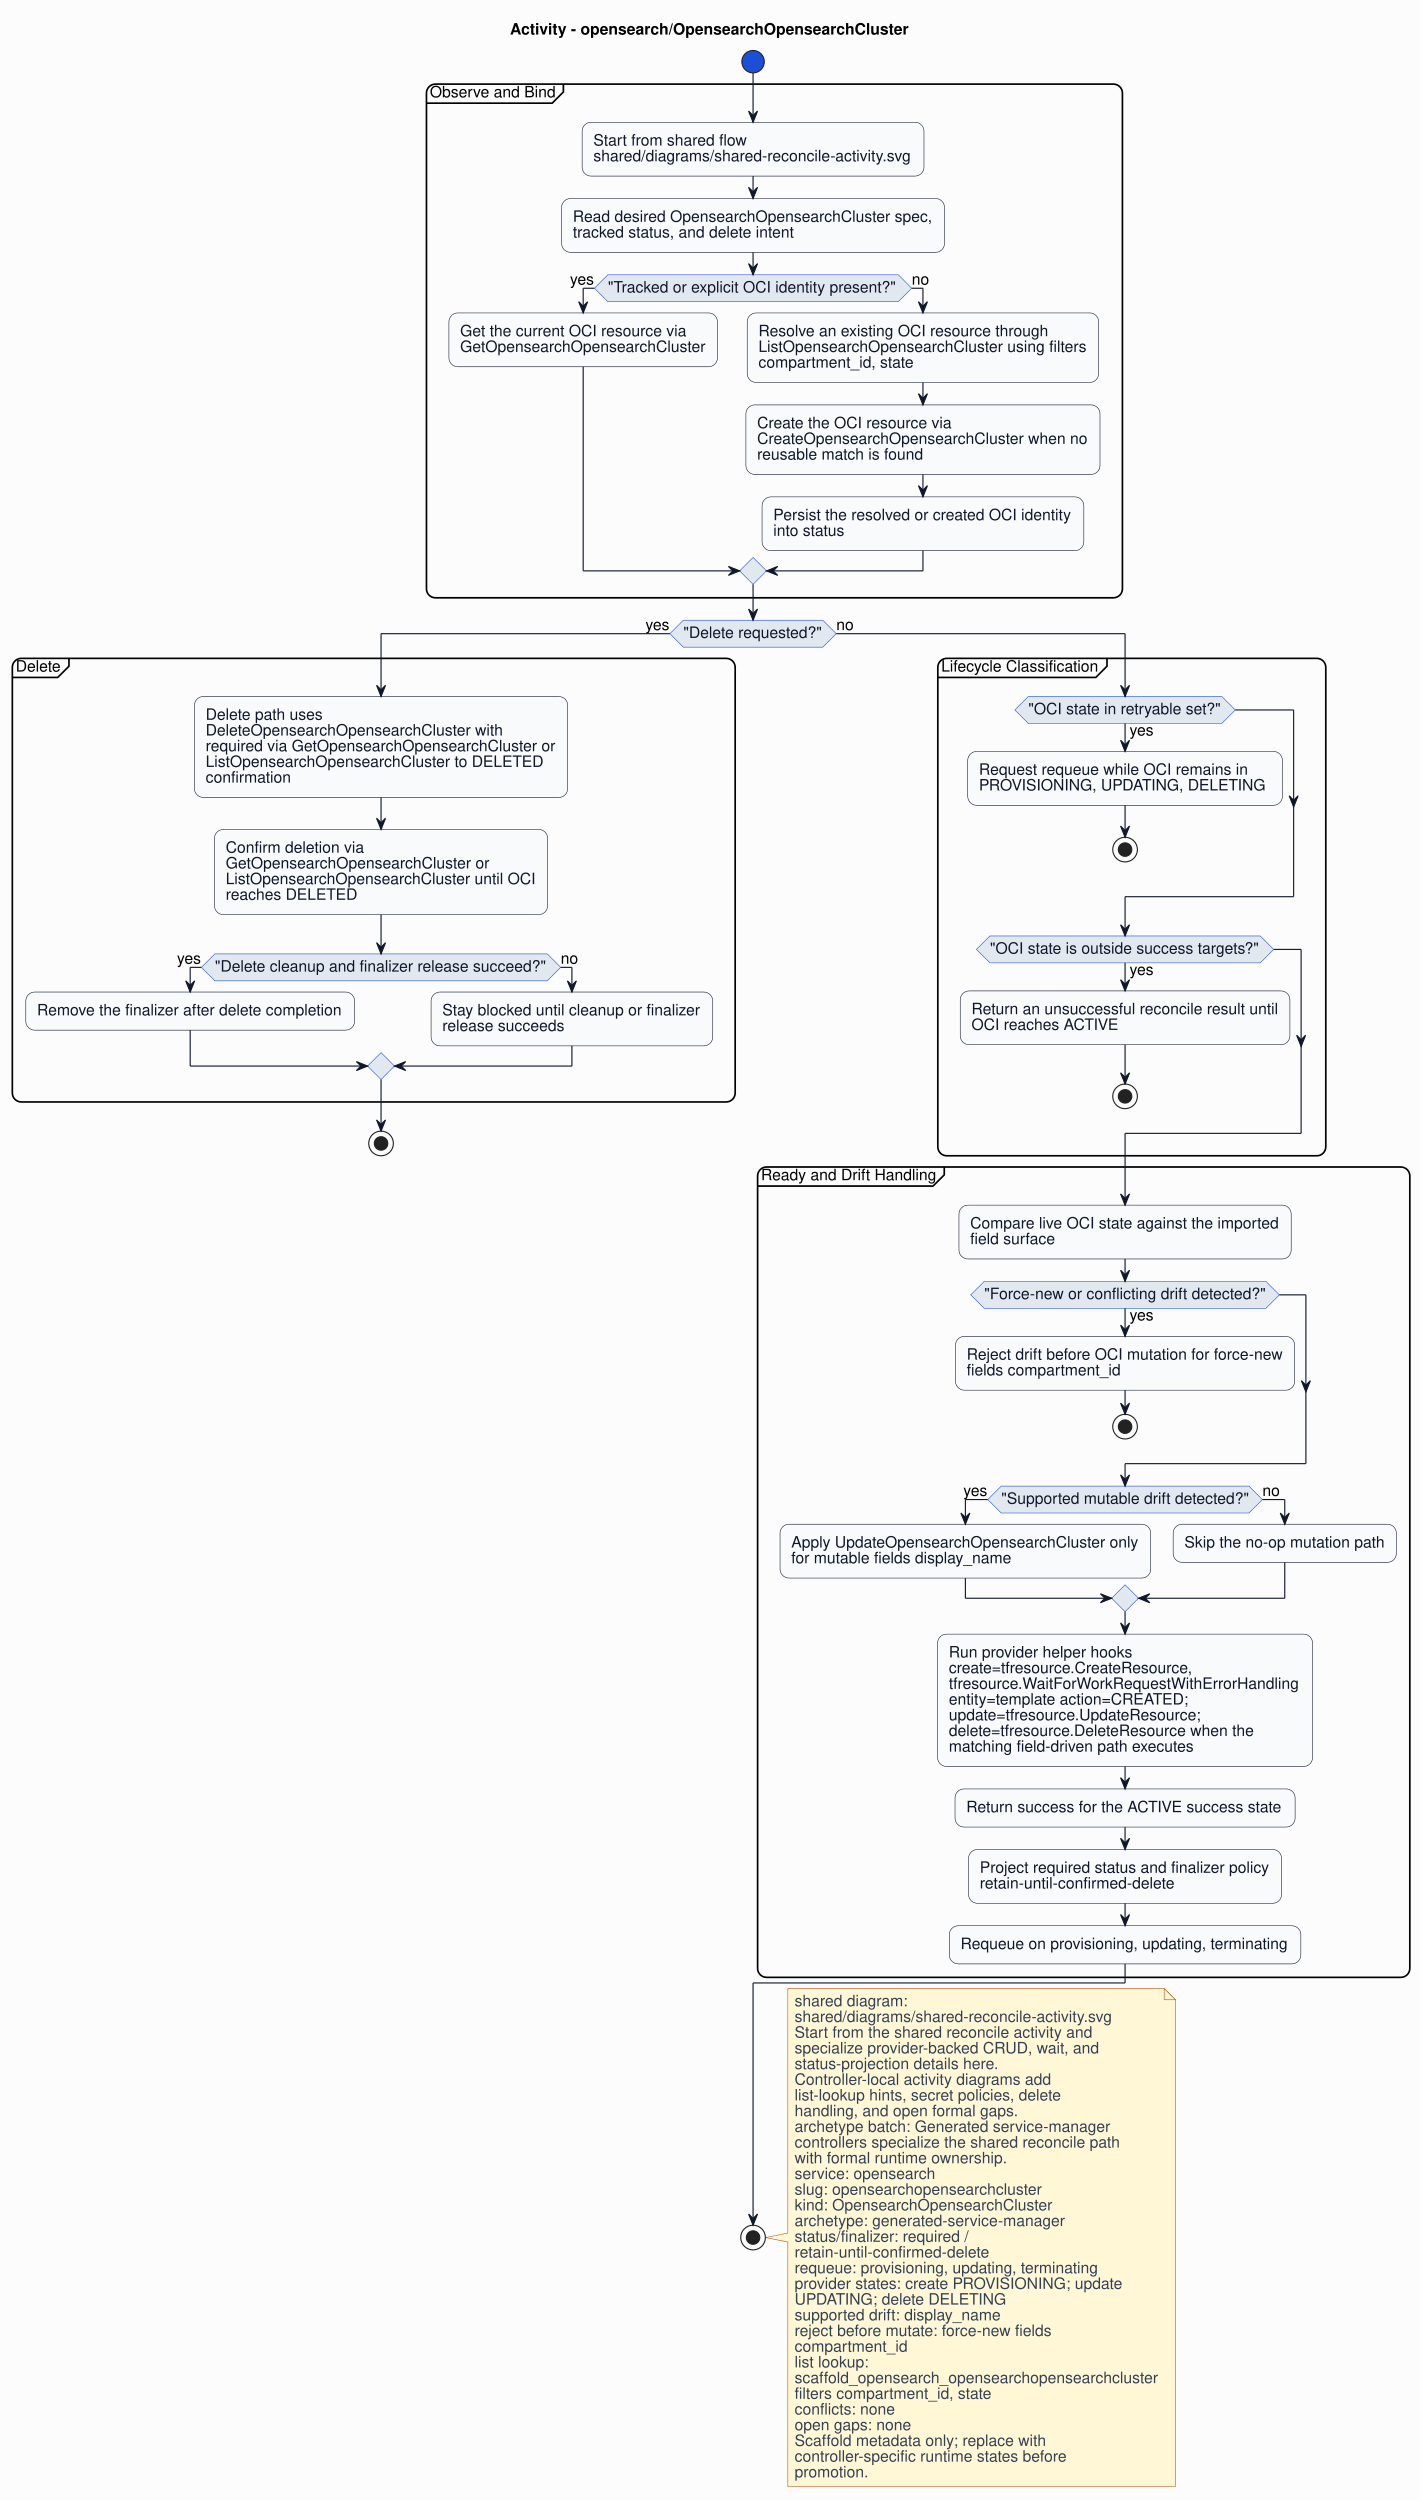
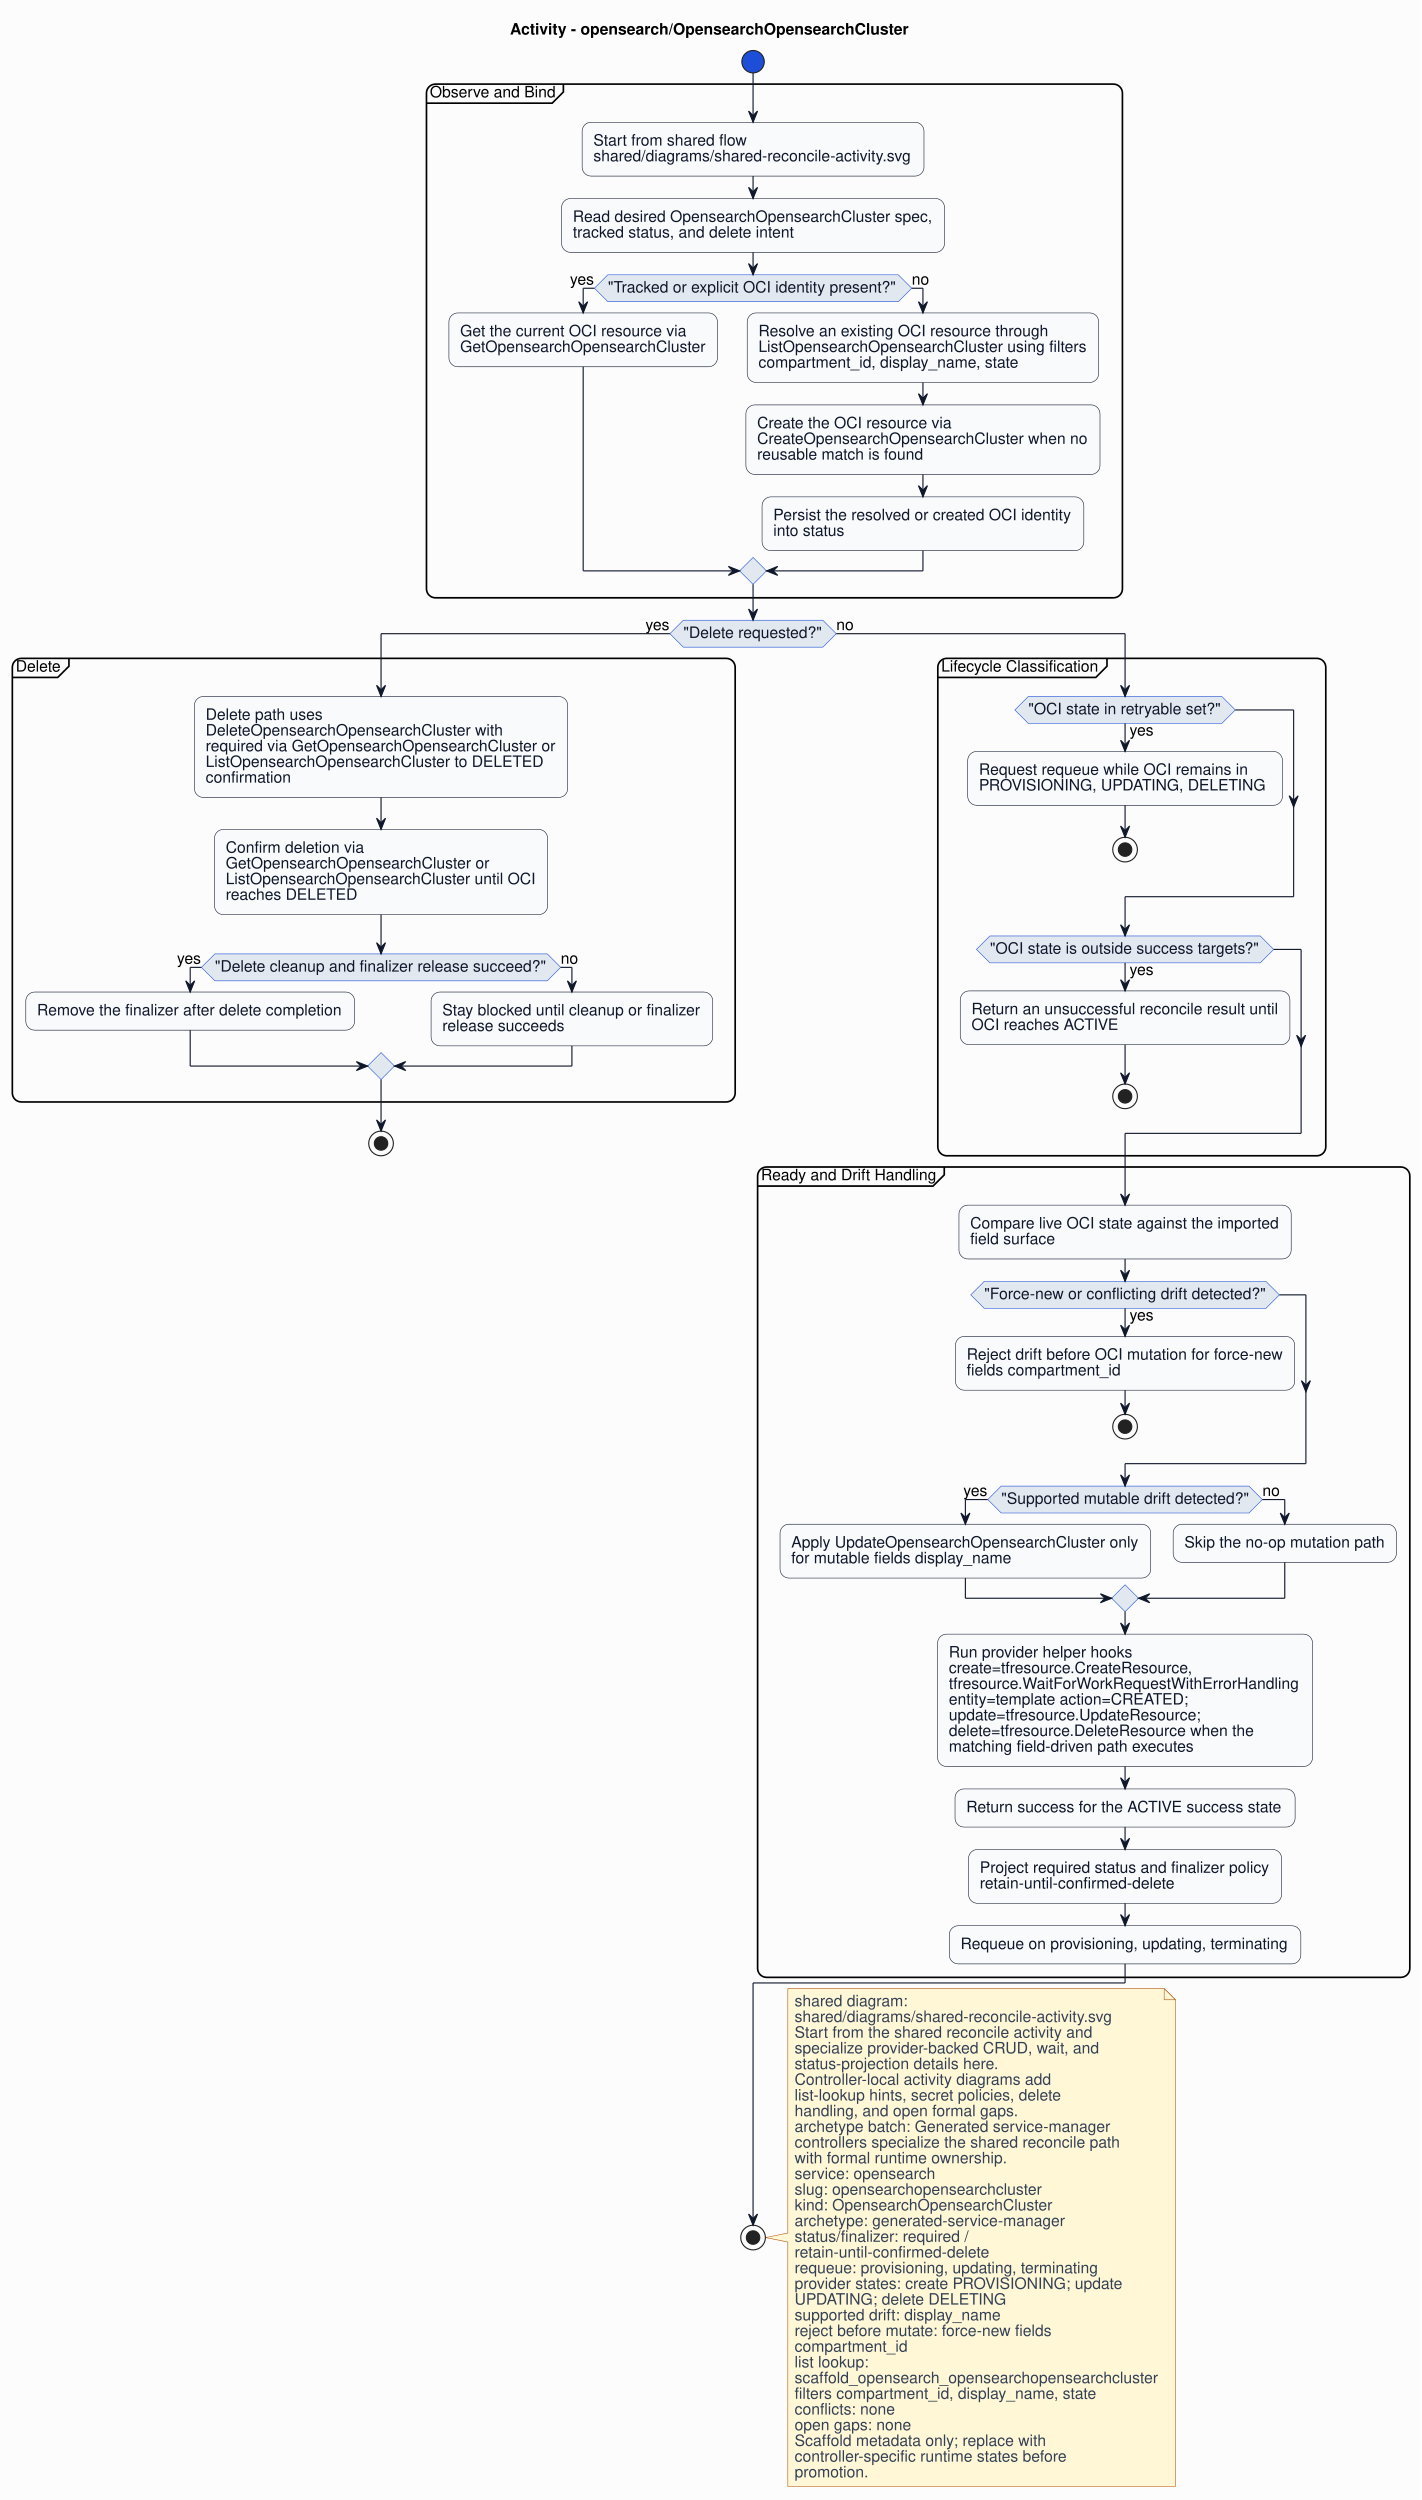
<svg xmlns="http://www.w3.org/2000/svg" contentStyleType="text/css" data-diagram-type="ACTIVITY" height="2229px" preserveAspectRatio="none" style="width:1267px;height:2229px;background:#FCFCFD;" version="1.1" viewBox="0 0 1267 2229" width="1267px" zoomAndPan="magnify">
  <defs />
  <g>
    <rect fill="#FCFCFD" height="2229" style="stroke:none;stroke-width:1;" width="1267" x="0" y="0" />
    <g class="title" data-source-line="10">
      <text fill="#000000" font-family="Helvetica" font-size="14" font-weight="bold" lengthAdjust="spacing" textLength="355.571" x="454.712" y="30.78">Activity - opensearch/OpensearchOpensearchCluster</text>
    </g>
    <ellipse cx="671.429" cy="55" fill="#1D4ED8" rx="10" ry="10" style="stroke:#222222;stroke-width:1;" />
    <rect fill="none" height="458" rx="8" ry="8" style="stroke:#000000;stroke-width:1.5;" width="620.517" x="380.24" y="75" />
    <path d="M502.308,75 L502.308,82 L492.308,92 L380.24,92" fill="none" style="stroke:#000000;stroke-width:1.5;" />
    <text fill="#000000" font-family="Helvetica" font-size="14" lengthAdjust="spacing" textLength="112.068" x="383.24" y="86.78">Observe and Bind</text>
    <rect fill="#F8FAFC" height="48" rx="8" ry="8" style="stroke:#0F172A;stroke-width:0.5;" width="304.785" x="519.037" y="109" />
    <text fill="#0F172A" font-family="Helvetica" font-size="14" lengthAdjust="spacing" textLength="136.938" x="529.037" y="129.78">Start from shared flow</text>
    <text fill="#0F172A" font-family="Helvetica" font-size="14" lengthAdjust="spacing" textLength="284.785" x="529.037" y="143.78">shared/diagrams/shared-reconcile-activity.svg</text>
    <rect fill="#F8FAFC" height="48" rx="8" ry="8" style="stroke:#0F172A;stroke-width:0.5;" width="341.398" x="500.73" y="177" />
    <text fill="#0F172A" font-family="Helvetica" font-size="14" lengthAdjust="spacing" textLength="321.398" x="510.73" y="197.78">Read desired OpensearchOpensearchCluster spec,</text>
    <text fill="#0F172A" font-family="Helvetica" font-size="14" lengthAdjust="spacing" textLength="198.461" x="510.73" y="211.78">tracked status, and delete intent</text>
    <polygon fill="#E2E8F0" points="541.963,245,800.895,245,812.895,257,800.895,269,541.963,269,529.963,257,541.963,245" style="stroke:#1D4ED8;stroke-width:0.5;" />
    <text fill="#0F172A" font-family="Helvetica" font-size="14" lengthAdjust="spacing" textLength="258.932" x="541.963" y="260.78">"Tracked or explicit OCI identity present?"</text>
    <text fill="#000000" font-family="Helvetica" font-size="14" lengthAdjust="spacing" textLength="21.786" x="508.177" y="253.78">yes</text>
    <text fill="#000000" font-family="Helvetica" font-size="14" lengthAdjust="spacing" textLength="15.572" x="812.895" y="253.78">no</text>
    <rect fill="#F8FAFC" height="48" rx="8" ry="8" style="stroke:#0F172A;stroke-width:0.5;" width="239.447" x="400.24" y="279" />
    <text fill="#0F172A" font-family="Helvetica" font-size="14" lengthAdjust="spacing" textLength="202.303" x="410.24" y="299.78">Get the current OCI resource via</text>
    <text fill="#0F172A" font-family="Helvetica" font-size="14" lengthAdjust="spacing" textLength="219.447" x="410.24" y="313.78">GetOpensearchOpensearchCluster</text>
    <rect fill="#F8FAFC" height="62" rx="8" ry="8" style="stroke:#0F172A;stroke-width:0.5;" width="313.364" x="666.213" y="279" />
    <text fill="#0F172A" font-family="Helvetica" font-size="14" lengthAdjust="spacing" textLength="259.909" x="676.213" y="299.78">Resolve an existing OCI resource through</text>
    <text fill="#0F172A" font-family="Helvetica" font-size="14" lengthAdjust="spacing" textLength="293.364" x="676.213" y="313.78">ListOpensearchOpensearchCluster using filters</text>
-     <text fill="#0F172A" font-family="Helvetica" font-size="14" lengthAdjust="spacing" textLength="138.51" x="676.213" y="327.78">compartment_id, state</text>
+     <text fill="#0F172A" font-family="Helvetica" font-size="14" lengthAdjust="spacing" textLength="232.675" x="676.213" y="327.78">compartment_id, display_name, state</text>
    <rect fill="#F8FAFC" height="62" rx="8" ry="8" style="stroke:#0F172A;stroke-width:0.5;" width="315.723" x="665.034" y="361" />
    <text fill="#0F172A" font-family="Helvetica" font-size="14" lengthAdjust="spacing" textLength="174.296" x="675.034" y="381.78">Create the OCI resource via</text>
    <text fill="#0F172A" font-family="Helvetica" font-size="14" lengthAdjust="spacing" textLength="295.723" x="675.034" y="395.78">CreateOpensearchOpensearchCluster when no</text>
    <text fill="#0F172A" font-family="Helvetica" font-size="14" lengthAdjust="spacing" textLength="148.641" x="675.034" y="409.78">reusable match is found</text>
    <rect fill="#F8FAFC" height="48" rx="8" ry="8" style="stroke:#0F172A;stroke-width:0.5;" width="286.896" x="679.447" y="443" />
    <text fill="#0F172A" font-family="Helvetica" font-size="14" lengthAdjust="spacing" textLength="266.896" x="689.447" y="463.78">Persist the resolved or created OCI identity</text>
    <text fill="#0F172A" font-family="Helvetica" font-size="14" lengthAdjust="spacing" textLength="63.813" x="689.447" y="477.78">into status</text>
    <polygon fill="#E2E8F0" points="671.429,497,683.429,509,671.429,521,659.429,509,671.429,497" style="stroke:#1D4ED8;stroke-width:0.5;" />
    <polygon fill="#E2E8F0" points="609.253,553,733.606,553,745.606,565,733.606,577,609.253,577,597.253,565,609.253,553" style="stroke:#1D4ED8;stroke-width:0.5;" />
    <text fill="#0F172A" font-family="Helvetica" font-size="14" lengthAdjust="spacing" textLength="124.353" x="609.253" y="568.78">"Delete requested?"</text>
    <text fill="#000000" font-family="Helvetica" font-size="14" lengthAdjust="spacing" textLength="21.786" x="575.467" y="561.78">yes</text>
    <text fill="#000000" font-family="Helvetica" font-size="14" lengthAdjust="spacing" textLength="15.572" x="745.606" y="561.78">no</text>
    <rect fill="none" height="395.5" rx="8" ry="8" style="stroke:#000000;stroke-width:1.5;" width="644.481" x="11" y="587" />
    <path d="M61.469,587 L61.469,594 L51.469,604 L11,604" fill="none" style="stroke:#000000;stroke-width:1.5;" />
    <text fill="#000000" font-family="Helvetica" font-size="14" lengthAdjust="spacing" textLength="40.469" x="14" y="598.78">Delete</text>
    <rect fill="#F8FAFC" height="90" rx="8" ry="8" style="stroke:#0F172A;stroke-width:0.5;" width="332.826" x="173.331" y="621" />
    <text fill="#0F172A" font-family="Helvetica" font-size="14" lengthAdjust="spacing" textLength="105.068" x="183.331" y="641.78">Delete path uses</text>
    <text fill="#0F172A" font-family="Helvetica" font-size="14" lengthAdjust="spacing" textLength="266.137" x="183.331" y="655.78">DeleteOpensearchOpensearchCluster with</text>
    <text fill="#0F172A" font-family="Helvetica" font-size="14" lengthAdjust="spacing" textLength="312.826" x="183.331" y="669.78">required via GetOpensearchOpensearchCluster or</text>
    <text fill="#0F172A" font-family="Helvetica" font-size="14" lengthAdjust="spacing" textLength="302.695" x="183.331" y="683.78">ListOpensearchOpensearchCluster to DELETED</text>
    <text fill="#0F172A" font-family="Helvetica" font-size="14" lengthAdjust="spacing" textLength="76.255" x="183.331" y="697.78">confirmation</text>
    <rect fill="#F8FAFC" height="76" rx="8" ry="8" style="stroke:#0F172A;stroke-width:0.5;" width="297.019" x="191.234" y="739.5" />
    <text fill="#0F172A" font-family="Helvetica" font-size="14" lengthAdjust="spacing" textLength="123.724" x="201.234" y="760.28">Confirm deletion via</text>
    <text fill="#0F172A" font-family="Helvetica" font-size="14" lengthAdjust="spacing" textLength="235.785" x="201.234" y="774.28">GetOpensearchOpensearchCluster or</text>
    <text fill="#0F172A" font-family="Helvetica" font-size="14" lengthAdjust="spacing" textLength="277.019" x="201.234" y="788.28">ListOpensearchOpensearchCluster until OCI</text>
    <text fill="#0F172A" font-family="Helvetica" font-size="14" lengthAdjust="spacing" textLength="118.269" x="201.234" y="802.28">reaches DELETED</text>
    <polygon fill="#E2E8F0" points="191.572,850.5,487.916,850.5,499.916,862.5,487.916,874.5,191.572,874.5,179.572,862.5,191.572,850.5" style="stroke:#1D4ED8;stroke-width:0.5;" />
    <text fill="#0F172A" font-family="Helvetica" font-size="14" lengthAdjust="spacing" textLength="296.345" x="191.572" y="866.28">"Delete cleanup and finalizer release succeed?"</text>
    <text fill="#000000" font-family="Helvetica" font-size="14" lengthAdjust="spacing" textLength="21.786" x="157.786" y="859.28">yes</text>
    <text fill="#000000" font-family="Helvetica" font-size="14" lengthAdjust="spacing" textLength="15.572" x="499.916" y="859.28">no</text>
    <rect fill="#F8FAFC" height="34" rx="8" ry="8" style="stroke:#0F172A;stroke-width:0.5;" width="293.144" x="23" y="884.5" />
    <text fill="#0F172A" font-family="Helvetica" font-size="14" lengthAdjust="spacing" textLength="273.144" x="33" y="905.28">Remove the finalizer after delete completion</text>
    <rect fill="#F8FAFC" height="48" rx="8" ry="8" style="stroke:#0F172A;stroke-width:0.5;" width="251.13" x="384.352" y="884.5" />
    <text fill="#0F172A" font-family="Helvetica" font-size="14" lengthAdjust="spacing" textLength="231.13" x="394.352" y="905.28">Stay blocked until cleanup or finalizer</text>
    <text fill="#0F172A" font-family="Helvetica" font-size="14" lengthAdjust="spacing" textLength="108.951" x="394.352" y="919.28">release succeeds</text>
    <polygon fill="#E2E8F0" points="339.744,938.5,351.744,950.5,339.744,962.5,327.744,950.5,339.744,938.5" style="stroke:#1D4ED8;stroke-width:0.5;" />
    <ellipse cx="339.744" cy="1019.5" fill="none" rx="11" ry="11" style="stroke:#222222;stroke-width:1;" />
    <ellipse cx="339.744" cy="1019.5" fill="#222222" rx="6" ry="6" style="stroke:#222222;stroke-width:1;" />
    <rect fill="none" height="443.5" rx="8" ry="8" style="stroke:#000000;stroke-width:1.5;" width="345.916" x="836.157" y="587" />
    <path d="M986.99,587 L986.99,594 L976.99,604 L836.157,604" fill="none" style="stroke:#000000;stroke-width:1.5;" />
    <text fill="#000000" font-family="Helvetica" font-size="14" lengthAdjust="spacing" textLength="140.834" x="839.157" y="598.78">Lifecycle Classification</text>
    <rect fill="#F8FAFC" height="48" rx="8" ry="8" style="stroke:#0F172A;stroke-width:0.5;" width="280.593" x="862.818" y="670" />
    <text fill="#0F172A" font-family="Helvetica" font-size="14" lengthAdjust="spacing" textLength="240.454" x="872.818" y="690.78">Request requeue while OCI remains in</text>
    <text fill="#0F172A" font-family="Helvetica" font-size="14" lengthAdjust="spacing" textLength="260.593" x="872.818" y="704.78">PROVISIONING, UPDATING, DELETING</text>
    <ellipse cx="1003.115" cy="757.5" fill="none" rx="11" ry="11" style="stroke:#222222;stroke-width:1;" />
    <ellipse cx="1003.115" cy="757.5" fill="#222222" rx="6" ry="6" style="stroke:#222222;stroke-width:1;" />
    <polygon fill="#E2E8F0" points="916.831,621,1089.398,621,1101.398,633,1089.398,645,916.831,645,904.831,633,916.831,621" style="stroke:#1D4ED8;stroke-width:0.5;" />
    <text fill="#000000" font-family="Helvetica" font-size="14" lengthAdjust="spacing" textLength="21.786" x="1007.115" y="655.78">yes</text>
    <text fill="#0F172A" font-family="Helvetica" font-size="14" lengthAdjust="spacing" textLength="172.566" x="916.831" y="636.78">"OCI state in retryable set?"</text>
    <rect fill="#F8FAFC" height="48" rx="8" ry="8" style="stroke:#0F172A;stroke-width:0.5;" width="293.916" x="856.157" y="883.5" />
    <text fill="#0F172A" font-family="Helvetica" font-size="14" lengthAdjust="spacing" textLength="273.916" x="866.157" y="904.28">Return an unsuccessful reconcile result until</text>
    <text fill="#0F172A" font-family="Helvetica" font-size="14" lengthAdjust="spacing" textLength="133.041" x="866.157" y="918.28">OCI reaches ACTIVE</text>
    <ellipse cx="1003.115" cy="977.5" fill="none" rx="11" ry="11" style="stroke:#222222;stroke-width:1;" />
    <ellipse cx="1003.115" cy="977.5" fill="#222222" rx="6" ry="6" style="stroke:#222222;stroke-width:1;" />
    <polygon fill="#E2E8F0" points="882.593,834.5,1123.636,834.5,1135.636,846.5,1123.636,858.5,882.593,858.5,870.593,846.5,882.593,834.5" style="stroke:#1D4ED8;stroke-width:0.5;" />
    <text fill="#000000" font-family="Helvetica" font-size="14" lengthAdjust="spacing" textLength="21.786" x="1007.115" y="869.28">yes</text>
    <text fill="#0F172A" font-family="Helvetica" font-size="14" lengthAdjust="spacing" textLength="241.042" x="882.593" y="850.28">"OCI state is outside success targets?"</text>
    <rect fill="none" height="722.5" rx="8" ry="8" style="stroke:#000000;stroke-width:1.5;" width="581.515" x="675.481" y="1040.5" />
    <path d="M841.901,1040.5 L841.901,1047.5 L831.901,1057.5 L675.481,1057.5" fill="none" style="stroke:#000000;stroke-width:1.5;" />
    <text fill="#000000" font-family="Helvetica" font-size="14" lengthAdjust="spacing" textLength="156.42" x="678.481" y="1052.28">Ready and Drift Handling</text>
    <rect fill="#F8FAFC" height="48" rx="8" ry="8" style="stroke:#0F172A;stroke-width:0.5;" width="296.24" x="854.994" y="1074.5" />
    <text fill="#0F172A" font-family="Helvetica" font-size="14" lengthAdjust="spacing" textLength="276.24" x="864.994" y="1095.28">Compare live OCI state against the imported</text>
    <text fill="#0F172A" font-family="Helvetica" font-size="14" lengthAdjust="spacing" textLength="75.482" x="864.994" y="1109.28">field surface</text>
    <rect fill="#F8FAFC" height="48" rx="8" ry="8" style="stroke:#0F172A;stroke-width:0.5;" width="302.447" x="851.891" y="1191.5" />
    <text fill="#0F172A" font-family="Helvetica" font-size="14" lengthAdjust="spacing" textLength="282.447" x="861.891" y="1212.28">Reject drift before OCI mutation for force-new</text>
    <text fill="#0F172A" font-family="Helvetica" font-size="14" lengthAdjust="spacing" textLength="136.951" x="861.891" y="1226.28">fields compartment_id</text>
    <ellipse cx="1003.115" cy="1272" fill="none" rx="11" ry="11" style="stroke:#222222;stroke-width:1;" />
    <ellipse cx="1003.115" cy="1272" fill="#222222" rx="6" ry="6" style="stroke:#222222;stroke-width:1;" />
    <polygon fill="#E2E8F0" points="877.532,1142.5,1128.697,1142.5,1140.697,1154.5,1128.697,1166.5,877.532,1166.5,865.532,1154.5,877.532,1142.5" style="stroke:#1D4ED8;stroke-width:0.5;" />
    <text fill="#000000" font-family="Helvetica" font-size="14" lengthAdjust="spacing" textLength="21.786" x="1007.115" y="1177.28">yes</text>
    <text fill="#0F172A" font-family="Helvetica" font-size="14" lengthAdjust="spacing" textLength="251.166" x="877.532" y="1158.28">"Force-new or conflicting drift detected?"</text>
    <polygon fill="#E2E8F0" points="892.687,1325,1113.542,1325,1125.542,1337,1113.542,1349,892.687,1349,880.687,1337,892.687,1325" style="stroke:#1D4ED8;stroke-width:0.5;" />
    <text fill="#0F172A" font-family="Helvetica" font-size="14" lengthAdjust="spacing" textLength="220.856" x="892.687" y="1340.78">"Supported mutable drift detected?"</text>
    <text fill="#000000" font-family="Helvetica" font-size="14" lengthAdjust="spacing" textLength="21.786" x="858.901" y="1333.78">yes</text>
    <text fill="#000000" font-family="Helvetica" font-size="14" lengthAdjust="spacing" textLength="15.572" x="1125.542" y="1333.78">no</text>
    <rect fill="#F8FAFC" height="48" rx="8" ry="8" style="stroke:#0F172A;stroke-width:0.5;" width="330.509" x="695.481" y="1359" />
    <text fill="#0F172A" font-family="Helvetica" font-size="14" lengthAdjust="spacing" textLength="310.509" x="705.481" y="1379.78">Apply UpdateOpensearchOpensearchCluster only</text>
    <text fill="#0F172A" font-family="Helvetica" font-size="14" lengthAdjust="spacing" textLength="196.882" x="705.481" y="1393.78">for mutable fields display_name</text>
    <rect fill="#F8FAFC" height="34" rx="8" ry="8" style="stroke:#0F172A;stroke-width:0.5;" width="199.006" x="1045.99" y="1359" />
    <text fill="#0F172A" font-family="Helvetica" font-size="14" lengthAdjust="spacing" textLength="179.006" x="1055.99" y="1379.78">Skip the no-op mutation path</text>
    <polygon fill="#E2E8F0" points="1003.115,1413,1015.115,1425,1003.115,1437,991.115,1425,1003.115,1413" style="stroke:#1D4ED8;stroke-width:0.5;" />
    <rect fill="#F8FAFC" height="118" rx="8" ry="8" style="stroke:#0F172A;stroke-width:0.5;" width="334.316" x="835.956" y="1457" />
    <text fill="#0F172A" font-family="Helvetica" font-size="14" lengthAdjust="spacing" textLength="164.206" x="845.956" y="1477.78">Run provider helper hooks</text>
    <text fill="#0F172A" font-family="Helvetica" font-size="14" lengthAdjust="spacing" textLength="219.051" x="845.956" y="1491.78">create=tfresource.CreateResource,</text>
    <text fill="#0F172A" font-family="Helvetica" font-size="14" lengthAdjust="spacing" textLength="314.316" x="845.956" y="1505.78">tfresource.WaitForWorkRequestWithErrorHandling</text>
    <text fill="#0F172A" font-family="Helvetica" font-size="14" lengthAdjust="spacing" textLength="215.544" x="845.956" y="1519.78">entity=template action=CREATED;</text>
    <text fill="#0F172A" font-family="Helvetica" font-size="14" lengthAdjust="spacing" textLength="226.085" x="845.956" y="1533.78">update=tfresource.UpdateResource;</text>
    <text fill="#0F172A" font-family="Helvetica" font-size="14" lengthAdjust="spacing" textLength="273.554" x="845.956" y="1547.78">delete=tfresource.DeleteResource when the</text>
    <text fill="#0F172A" font-family="Helvetica" font-size="14" lengthAdjust="spacing" textLength="220.233" x="845.956" y="1561.78">matching field-driven path executes</text>
    <rect fill="#F8FAFC" height="34" rx="8" ry="8" style="stroke:#0F172A;stroke-width:0.5;" width="303.22" x="851.505" y="1595" />
    <text fill="#0F172A" font-family="Helvetica" font-size="14" lengthAdjust="spacing" textLength="283.22" x="861.505" y="1615.78">Return success for the ACTIVE success state</text>
    <rect fill="#F8FAFC" height="48" rx="8" ry="8" style="stroke:#0F172A;stroke-width:0.5;" width="279.13" x="863.55" y="1649" />
    <text fill="#0F172A" font-family="Helvetica" font-size="14" lengthAdjust="spacing" textLength="259.13" x="873.55" y="1669.78">Project required status and finalizer policy</text>
    <text fill="#0F172A" font-family="Helvetica" font-size="14" lengthAdjust="spacing" textLength="174.303" x="873.55" y="1683.78">retain-until-confirmed-delete</text>
    <rect fill="#F8FAFC" height="34" rx="8" ry="8" style="stroke:#0F172A;stroke-width:0.5;" width="313.419" x="846.405" y="1717" />
    <text fill="#0F172A" font-family="Helvetica" font-size="14" lengthAdjust="spacing" textLength="293.419" x="856.405" y="1737.78">Requeue on provisioning, updating, terminating</text>
    <path d="M702.429,1773 L702.429,1991 L682.429,1995 L702.429,1999 L702.429,2217 A0,0 0 0 0 702.429,2217 L1047.979,2217 A0,0 0 0 0 1047.979,2217 L1047.979,1783 L1037.979,1773 L702.429,1773 A0,0 0 0 0 702.429,1773" fill="#FFF7D6" style="stroke:#B45309;stroke-width:0.5;" />
    <path d="M1037.979,1773 L1037.979,1783 L1047.979,1783 L1037.979,1773" fill="#FFF7D6" style="stroke:#B45309;stroke-width:0.5;" />
    <text fill="#334155" font-family="Helvetica" font-size="14" lengthAdjust="spacing" textLength="101.165" x="708.429" y="1788.78">shared diagram:</text>
    <text fill="#334155" font-family="Helvetica" font-size="14" lengthAdjust="spacing" textLength="284.785" x="708.429" y="1802.78">shared/diagrams/shared-reconcile-activity.svg</text>
    <text fill="#334155" font-family="Helvetica" font-size="14" lengthAdjust="spacing" textLength="265.344" x="708.429" y="1816.78">Start from the shared reconcile activity and</text>
    <text fill="#334155" font-family="Helvetica" font-size="14" lengthAdjust="spacing" textLength="273.896" x="708.429" y="1830.78">specialize provider-backed CRUD, wait, and</text>
    <text fill="#334155" font-family="Helvetica" font-size="14" lengthAdjust="spacing" textLength="182.875" x="708.429" y="1844.78">status-projection details here.</text>
    <text fill="#334155" font-family="Helvetica" font-size="14" lengthAdjust="spacing" textLength="229.537" x="708.429" y="1858.78">Controller-local activity diagrams add</text>
    <text fill="#334155" font-family="Helvetica" font-size="14" lengthAdjust="spacing" textLength="238.895" x="708.429" y="1872.78">list-lookup hints, secret policies, delete</text>
    <text fill="#334155" font-family="Helvetica" font-size="14" lengthAdjust="spacing" textLength="200.033" x="708.429" y="1886.78">handling, and open formal gaps.</text>
    <text fill="#334155" font-family="Helvetica" font-size="14" lengthAdjust="spacing" textLength="281.709" x="708.429" y="1900.78">archetype batch: Generated service-manager</text>
    <text fill="#334155" font-family="Helvetica" font-size="14" lengthAdjust="spacing" textLength="291.047" x="708.429" y="1914.78">controllers specialize the shared reconcile path</text>
    <text fill="#334155" font-family="Helvetica" font-size="14" lengthAdjust="spacing" textLength="189.848" x="708.429" y="1928.78">with formal runtime ownership.</text>
    <text fill="#334155" font-family="Helvetica" font-size="14" lengthAdjust="spacing" textLength="125.289" x="708.429" y="1942.78">service: opensearch</text>
    <text fill="#334155" font-family="Helvetica" font-size="14" lengthAdjust="spacing" textLength="221.026" x="708.429" y="1956.78">slug: opensearchopensearchcluster</text>
    <text fill="#334155" font-family="Helvetica" font-size="14" lengthAdjust="spacing" textLength="230.344" x="708.429" y="1970.78">kind: OpensearchOpensearchCluster</text>
    <text fill="#334155" font-family="Helvetica" font-size="14" lengthAdjust="spacing" textLength="241.24" x="708.429" y="1984.78">archetype: generated-service-manager</text>
    <text fill="#334155" font-family="Helvetica" font-size="14" lengthAdjust="spacing" textLength="156.406" x="708.429" y="1998.78">status/finalizer: required /</text>
    <text fill="#334155" font-family="Helvetica" font-size="14" lengthAdjust="spacing" textLength="174.303" x="708.429" y="2012.78">retain-until-confirmed-delete</text>
    <text fill="#334155" font-family="Helvetica" font-size="14" lengthAdjust="spacing" textLength="272.398" x="708.429" y="2026.78">requeue: provisioning, updating, terminating</text>
    <text fill="#334155" font-family="Helvetica" font-size="14" lengthAdjust="spacing" textLength="295.682" x="708.429" y="2040.78">provider states: create PROVISIONING; update</text>
    <text fill="#334155" font-family="Helvetica" font-size="14" lengthAdjust="spacing" textLength="192.165" x="708.429" y="2054.78">UPDATING; delete DELETING</text>
    <text fill="#334155" font-family="Helvetica" font-size="14" lengthAdjust="spacing" textLength="183.661" x="708.429" y="2068.78">supported drift: display_name</text>
    <text fill="#334155" font-family="Helvetica" font-size="14" lengthAdjust="spacing" textLength="230.33" x="708.429" y="2082.78">reject before mutate: force-new fields</text>
    <text fill="#334155" font-family="Helvetica" font-size="14" lengthAdjust="spacing" textLength="100.379" x="708.429" y="2096.78">compartment_id</text>
    <text fill="#334155" font-family="Helvetica" font-size="14" lengthAdjust="spacing" textLength="66.144" x="708.429" y="2110.78">list lookup:</text>
    <text fill="#334155" font-family="Helvetica" font-size="14" lengthAdjust="spacing" textLength="324.55" x="708.429" y="2124.78">scaffold_opensearch_opensearchopensearchcluster</text>
-     <text fill="#334155" font-family="Helvetica" font-size="14" lengthAdjust="spacing" textLength="175.848" x="708.429" y="2138.78">filters compartment_id, state</text>
+     <text fill="#334155" font-family="Helvetica" font-size="14" lengthAdjust="spacing" textLength="270.013" x="708.429" y="2138.78">filters compartment_id, display_name, state</text>
    <text fill="#334155" font-family="Helvetica" font-size="14" lengthAdjust="spacing" textLength="89.496" x="708.429" y="2152.78">conflicts: none</text>
    <text fill="#334155" font-family="Helvetica" font-size="14" lengthAdjust="spacing" textLength="104.316" x="708.429" y="2166.78">open gaps: none</text>
    <text fill="#334155" font-family="Helvetica" font-size="14" lengthAdjust="spacing" textLength="224.902" x="708.429" y="2180.78">Scaffold metadata only; replace with</text>
    <text fill="#334155" font-family="Helvetica" font-size="14" lengthAdjust="spacing" textLength="244.323" x="708.429" y="2194.78">controller-specific runtime states before</text>
    <text fill="#334155" font-family="Helvetica" font-size="14" lengthAdjust="spacing" textLength="66.144" x="708.429" y="2208.78">promotion.</text>
    <ellipse cx="671.429" cy="1995" fill="none" rx="11" ry="11" style="stroke:#222222;stroke-width:1;" />
    <ellipse cx="671.429" cy="1995" fill="#222222" rx="6" ry="6" style="stroke:#222222;stroke-width:1;" />
    <line style="stroke:#0F172A;stroke-width:1;" x1="671.429" x2="671.429" y1="157" y2="177" />
    <polygon fill="#0F172A" points="667.429,167,671.429,177,675.429,167,671.429,171" style="stroke:#0F172A;stroke-width:1;" />
    <line style="stroke:#0F172A;stroke-width:1;" x1="822.895" x2="822.895" y1="341" y2="361" />
    <polygon fill="#0F172A" points="818.895,351,822.895,361,826.895,351,822.895,355" style="stroke:#0F172A;stroke-width:1;" />
    <line style="stroke:#0F172A;stroke-width:1;" x1="822.895" x2="822.895" y1="423" y2="443" />
    <polygon fill="#0F172A" points="818.895,433,822.895,443,826.895,433,822.895,437" style="stroke:#0F172A;stroke-width:1;" />
    <line style="stroke:#0F172A;stroke-width:1;" x1="529.963" x2="519.963" y1="257" y2="257" />
    <line style="stroke:#0F172A;stroke-width:1;" x1="519.963" x2="519.963" y1="257" y2="279" />
    <polygon fill="#0F172A" points="515.963,269,519.963,279,523.963,269,519.963,273" style="stroke:#0F172A;stroke-width:1;" />
    <line style="stroke:#0F172A;stroke-width:1;" x1="812.895" x2="822.895" y1="257" y2="257" />
    <line style="stroke:#0F172A;stroke-width:1;" x1="822.895" x2="822.895" y1="257" y2="279" />
    <polygon fill="#0F172A" points="818.895,269,822.895,279,826.895,269,822.895,273" style="stroke:#0F172A;stroke-width:1;" />
    <line style="stroke:#0F172A;stroke-width:1;" x1="519.963" x2="519.963" y1="327" y2="509" />
    <line style="stroke:#0F172A;stroke-width:1;" x1="519.963" x2="659.429" y1="509" y2="509" />
    <polygon fill="#0F172A" points="649.429,505,659.429,509,649.429,513,653.429,509" style="stroke:#0F172A;stroke-width:1;" />
    <line style="stroke:#0F172A;stroke-width:1;" x1="822.895" x2="822.895" y1="491" y2="509" />
    <line style="stroke:#0F172A;stroke-width:1;" x1="822.895" x2="683.429" y1="509" y2="509" />
    <polygon fill="#0F172A" points="693.429,505,683.429,509,693.429,513,689.429,509" style="stroke:#0F172A;stroke-width:1;" />
    <line style="stroke:#0F172A;stroke-width:1;" x1="671.429" x2="671.429" y1="225" y2="245" />
    <polygon fill="#0F172A" points="667.429,235,671.429,245,675.429,235,671.429,239" style="stroke:#0F172A;stroke-width:1;" />
    <line style="stroke:#0F172A;stroke-width:1;" x1="671.429" x2="671.429" y1="65" y2="109" />
    <polygon fill="#0F172A" points="667.429,99,671.429,109,675.429,99,671.429,103" style="stroke:#0F172A;stroke-width:1;" />
    <line style="stroke:#0F172A;stroke-width:1;" x1="339.744" x2="339.744" y1="711" y2="739.5" />
    <polygon fill="#0F172A" points="335.744,729.5,339.744,739.5,343.744,729.5,339.744,733.5" style="stroke:#0F172A;stroke-width:1;" />
    <line style="stroke:#0F172A;stroke-width:1;" x1="179.572" x2="169.572" y1="862.5" y2="862.5" />
    <line style="stroke:#0F172A;stroke-width:1;" x1="169.572" x2="169.572" y1="862.5" y2="884.5" />
    <polygon fill="#0F172A" points="165.572,874.5,169.572,884.5,173.572,874.5,169.572,878.5" style="stroke:#0F172A;stroke-width:1;" />
    <line style="stroke:#0F172A;stroke-width:1;" x1="499.916" x2="509.916" y1="862.5" y2="862.5" />
    <line style="stroke:#0F172A;stroke-width:1;" x1="509.916" x2="509.916" y1="862.5" y2="884.5" />
    <polygon fill="#0F172A" points="505.916,874.5,509.916,884.5,513.917,874.5,509.916,878.5" style="stroke:#0F172A;stroke-width:1;" />
    <line style="stroke:#0F172A;stroke-width:1;" x1="169.572" x2="169.572" y1="918.5" y2="950.5" />
    <line style="stroke:#0F172A;stroke-width:1;" x1="169.572" x2="327.744" y1="950.5" y2="950.5" />
    <polygon fill="#0F172A" points="317.744,946.5,327.744,950.5,317.744,954.5,321.744,950.5" style="stroke:#0F172A;stroke-width:1;" />
    <line style="stroke:#0F172A;stroke-width:1;" x1="509.916" x2="509.916" y1="932.5" y2="950.5" />
    <line style="stroke:#0F172A;stroke-width:1;" x1="509.916" x2="351.744" y1="950.5" y2="950.5" />
    <polygon fill="#0F172A" points="361.744,946.5,351.744,950.5,361.744,954.5,357.744,950.5" style="stroke:#0F172A;stroke-width:1;" />
    <line style="stroke:#0F172A;stroke-width:1;" x1="339.744" x2="339.744" y1="815.5" y2="850.5" />
    <polygon fill="#0F172A" points="335.744,840.5,339.744,850.5,343.744,840.5,339.744,844.5" style="stroke:#0F172A;stroke-width:1;" />
    <line style="stroke:#0F172A;stroke-width:1;" x1="339.744" x2="339.744" y1="962.5" y2="1008.5" />
    <polygon fill="#0F172A" points="335.744,998.5,339.744,1008.5,343.744,998.5,339.744,1002.5" style="stroke:#0F172A;stroke-width:1;" />
    <line style="stroke:#0F172A;stroke-width:1;" x1="1003.115" x2="1003.115" y1="718" y2="746.5" />
    <polygon fill="#0F172A" points="999.115,736.5,1003.115,746.5,1007.115,736.5,1003.115,740.5" style="stroke:#0F172A;stroke-width:1;" />
    <line style="stroke:#0F172A;stroke-width:1;" x1="1003.115" x2="1003.115" y1="645" y2="670" />
    <polygon fill="#0F172A" points="999.115,660,1003.115,670,1007.115,660,1003.115,664" style="stroke:#0F172A;stroke-width:1;" />
    <line style="stroke:#0F172A;stroke-width:1;" x1="1101.398" x2="1153.411" y1="633" y2="633" />
    <polygon fill="#0F172A" points="1149.411,709.5,1153.411,719.5,1157.411,709.5,1153.411,713.5" style="stroke:#0F172A;stroke-width:1;" />
    <line style="stroke:#0F172A;stroke-width:1;" x1="1153.411" x2="1153.411" y1="633" y2="799.5" />
    <line style="stroke:#0F172A;stroke-width:1;" x1="1153.411" x2="1003.115" y1="799.5" y2="799.5" />
    <line style="stroke:#0F172A;stroke-width:1;" x1="1003.115" x2="1003.115" y1="799.5" y2="834.5" />
    <polygon fill="#0F172A" points="999.115,824.5,1003.115,834.5,1007.115,824.5,1003.115,828.5" style="stroke:#0F172A;stroke-width:1;" />
    <line style="stroke:#0F172A;stroke-width:1;" x1="1003.115" x2="1003.115" y1="931.5" y2="966.5" />
    <polygon fill="#0F172A" points="999.115,956.5,1003.115,966.5,1007.115,956.5,1003.115,960.5" style="stroke:#0F172A;stroke-width:1;" />
    <line style="stroke:#0F172A;stroke-width:1;" x1="1003.115" x2="1003.115" y1="858.5" y2="883.5" />
    <polygon fill="#0F172A" points="999.115,873.5,1003.115,883.5,1007.115,873.5,1003.115,877.5" style="stroke:#0F172A;stroke-width:1;" />
    <line style="stroke:#0F172A;stroke-width:1;" x1="1135.636" x2="1160.072" y1="846.5" y2="846.5" />
    <polygon fill="#0F172A" points="1156.072,923,1160.072,933,1164.072,923,1160.072,927" style="stroke:#0F172A;stroke-width:1;" />
    <line style="stroke:#0F172A;stroke-width:1;" x1="1160.072" x2="1160.072" y1="846.5" y2="1010.5" />
    <line style="stroke:#0F172A;stroke-width:1;" x1="1160.072" x2="1003.115" y1="1010.5" y2="1010.5" />
    <line style="stroke:#0F172A;stroke-width:1;" x1="1003.115" x2="1003.115" y1="1010.5" y2="1074.5" />
    <polygon fill="#0F172A" points="999.115,1064.5,1003.115,1074.5,1007.115,1064.5,1003.115,1068.5" style="stroke:#0F172A;stroke-width:1;" />
    <line style="stroke:#0F172A;stroke-width:1;" x1="1003.115" x2="1003.115" y1="1239.5" y2="1261" />
    <polygon fill="#0F172A" points="999.115,1251,1003.115,1261,1007.115,1251,1003.115,1255" style="stroke:#0F172A;stroke-width:1;" />
    <line style="stroke:#0F172A;stroke-width:1;" x1="1003.115" x2="1003.115" y1="1166.5" y2="1191.5" />
    <polygon fill="#0F172A" points="999.115,1181.5,1003.115,1191.5,1007.115,1181.5,1003.115,1185.5" style="stroke:#0F172A;stroke-width:1;" />
    <line style="stroke:#0F172A;stroke-width:1;" x1="1140.697" x2="1164.338" y1="1154.5" y2="1154.5" />
    <polygon fill="#0F172A" points="1160.338,1231,1164.338,1241,1168.338,1231,1164.338,1235" style="stroke:#0F172A;stroke-width:1;" />
    <line style="stroke:#0F172A;stroke-width:1;" x1="1164.338" x2="1164.338" y1="1154.5" y2="1305" />
    <line style="stroke:#0F172A;stroke-width:1;" x1="1164.338" x2="1003.115" y1="1305" y2="1305" />
    <line style="stroke:#0F172A;stroke-width:1;" x1="1003.115" x2="1003.115" y1="1305" y2="1325" />
    <polygon fill="#0F172A" points="999.115,1315,1003.115,1325,1007.115,1315,1003.115,1319" style="stroke:#0F172A;stroke-width:1;" />
    <line style="stroke:#0F172A;stroke-width:1;" x1="1003.115" x2="1003.115" y1="1122.5" y2="1142.5" />
    <polygon fill="#0F172A" points="999.115,1132.5,1003.115,1142.5,1007.115,1132.5,1003.115,1136.5" style="stroke:#0F172A;stroke-width:1;" />
    <line style="stroke:#0F172A;stroke-width:1;" x1="880.687" x2="860.736" y1="1337" y2="1337" />
    <line style="stroke:#0F172A;stroke-width:1;" x1="860.736" x2="860.736" y1="1337" y2="1359" />
    <polygon fill="#0F172A" points="856.736,1349,860.736,1359,864.736,1349,860.736,1353" style="stroke:#0F172A;stroke-width:1;" />
    <line style="stroke:#0F172A;stroke-width:1;" x1="1125.542" x2="1145.493" y1="1337" y2="1337" />
    <line style="stroke:#0F172A;stroke-width:1;" x1="1145.493" x2="1145.493" y1="1337" y2="1359" />
    <polygon fill="#0F172A" points="1141.493,1349,1145.493,1359,1149.493,1349,1145.493,1353" style="stroke:#0F172A;stroke-width:1;" />
    <line style="stroke:#0F172A;stroke-width:1;" x1="860.736" x2="860.736" y1="1407" y2="1425" />
    <line style="stroke:#0F172A;stroke-width:1;" x1="860.736" x2="991.115" y1="1425" y2="1425" />
    <polygon fill="#0F172A" points="981.115,1421,991.115,1425,981.115,1429,985.115,1425" style="stroke:#0F172A;stroke-width:1;" />
    <line style="stroke:#0F172A;stroke-width:1;" x1="1145.493" x2="1145.493" y1="1393" y2="1425" />
    <line style="stroke:#0F172A;stroke-width:1;" x1="1145.493" x2="1015.115" y1="1425" y2="1425" />
    <polygon fill="#0F172A" points="1025.114,1421,1015.115,1425,1025.114,1429,1021.115,1425" style="stroke:#0F172A;stroke-width:1;" />
    <line style="stroke:#0F172A;stroke-width:1;" x1="1003.115" x2="1003.115" y1="1437" y2="1457" />
    <polygon fill="#0F172A" points="999.115,1447,1003.115,1457,1007.115,1447,1003.115,1451" style="stroke:#0F172A;stroke-width:1;" />
    <line style="stroke:#0F172A;stroke-width:1;" x1="1003.115" x2="1003.115" y1="1575" y2="1595" />
    <polygon fill="#0F172A" points="999.115,1585,1003.115,1595,1007.115,1585,1003.115,1589" style="stroke:#0F172A;stroke-width:1;" />
    <line style="stroke:#0F172A;stroke-width:1;" x1="1003.115" x2="1003.115" y1="1629" y2="1649" />
    <polygon fill="#0F172A" points="999.115,1639,1003.115,1649,1007.115,1639,1003.115,1643" style="stroke:#0F172A;stroke-width:1;" />
    <line style="stroke:#0F172A;stroke-width:1;" x1="1003.115" x2="1003.115" y1="1697" y2="1717" />
    <polygon fill="#0F172A" points="999.115,1707,1003.115,1717,1007.115,1707,1003.115,1711" style="stroke:#0F172A;stroke-width:1;" />
    <line style="stroke:#0F172A;stroke-width:1;" x1="597.253" x2="339.744" y1="565" y2="565" />
    <line style="stroke:#0F172A;stroke-width:1;" x1="339.744" x2="339.744" y1="565" y2="621" />
    <polygon fill="#0F172A" points="335.744,611,339.744,621,343.744,611,339.744,615" style="stroke:#0F172A;stroke-width:1;" />
    <line style="stroke:#0F172A;stroke-width:1;" x1="745.606" x2="1003.115" y1="565" y2="565" />
    <line style="stroke:#0F172A;stroke-width:1;" x1="1003.115" x2="1003.115" y1="565" y2="621" />
    <polygon fill="#0F172A" points="999.115,611,1003.115,621,1007.115,611,1003.115,615" style="stroke:#0F172A;stroke-width:1;" />
    <line style="stroke:#0F172A;stroke-width:1;" x1="1003.115" x2="1003.115" y1="1751" y2="1768" />
    <line style="stroke:#0F172A;stroke-width:1;" x1="1003.115" x2="671.429" y1="1768" y2="1768" />
    <line style="stroke:#0F172A;stroke-width:1;" x1="671.429" x2="671.429" y1="1768" y2="1984" />
    <polygon fill="#0F172A" points="667.429,1974,671.429,1984,675.429,1974,671.429,1978" style="stroke:#0F172A;stroke-width:1;" />
    <line style="stroke:#0F172A;stroke-width:1;" x1="671.429" x2="671.429" y1="521" y2="553" />
    <polygon fill="#0F172A" points="667.429,543,671.429,553,675.429,543,671.429,547" style="stroke:#0F172A;stroke-width:1;" />
  </g>
</svg>
